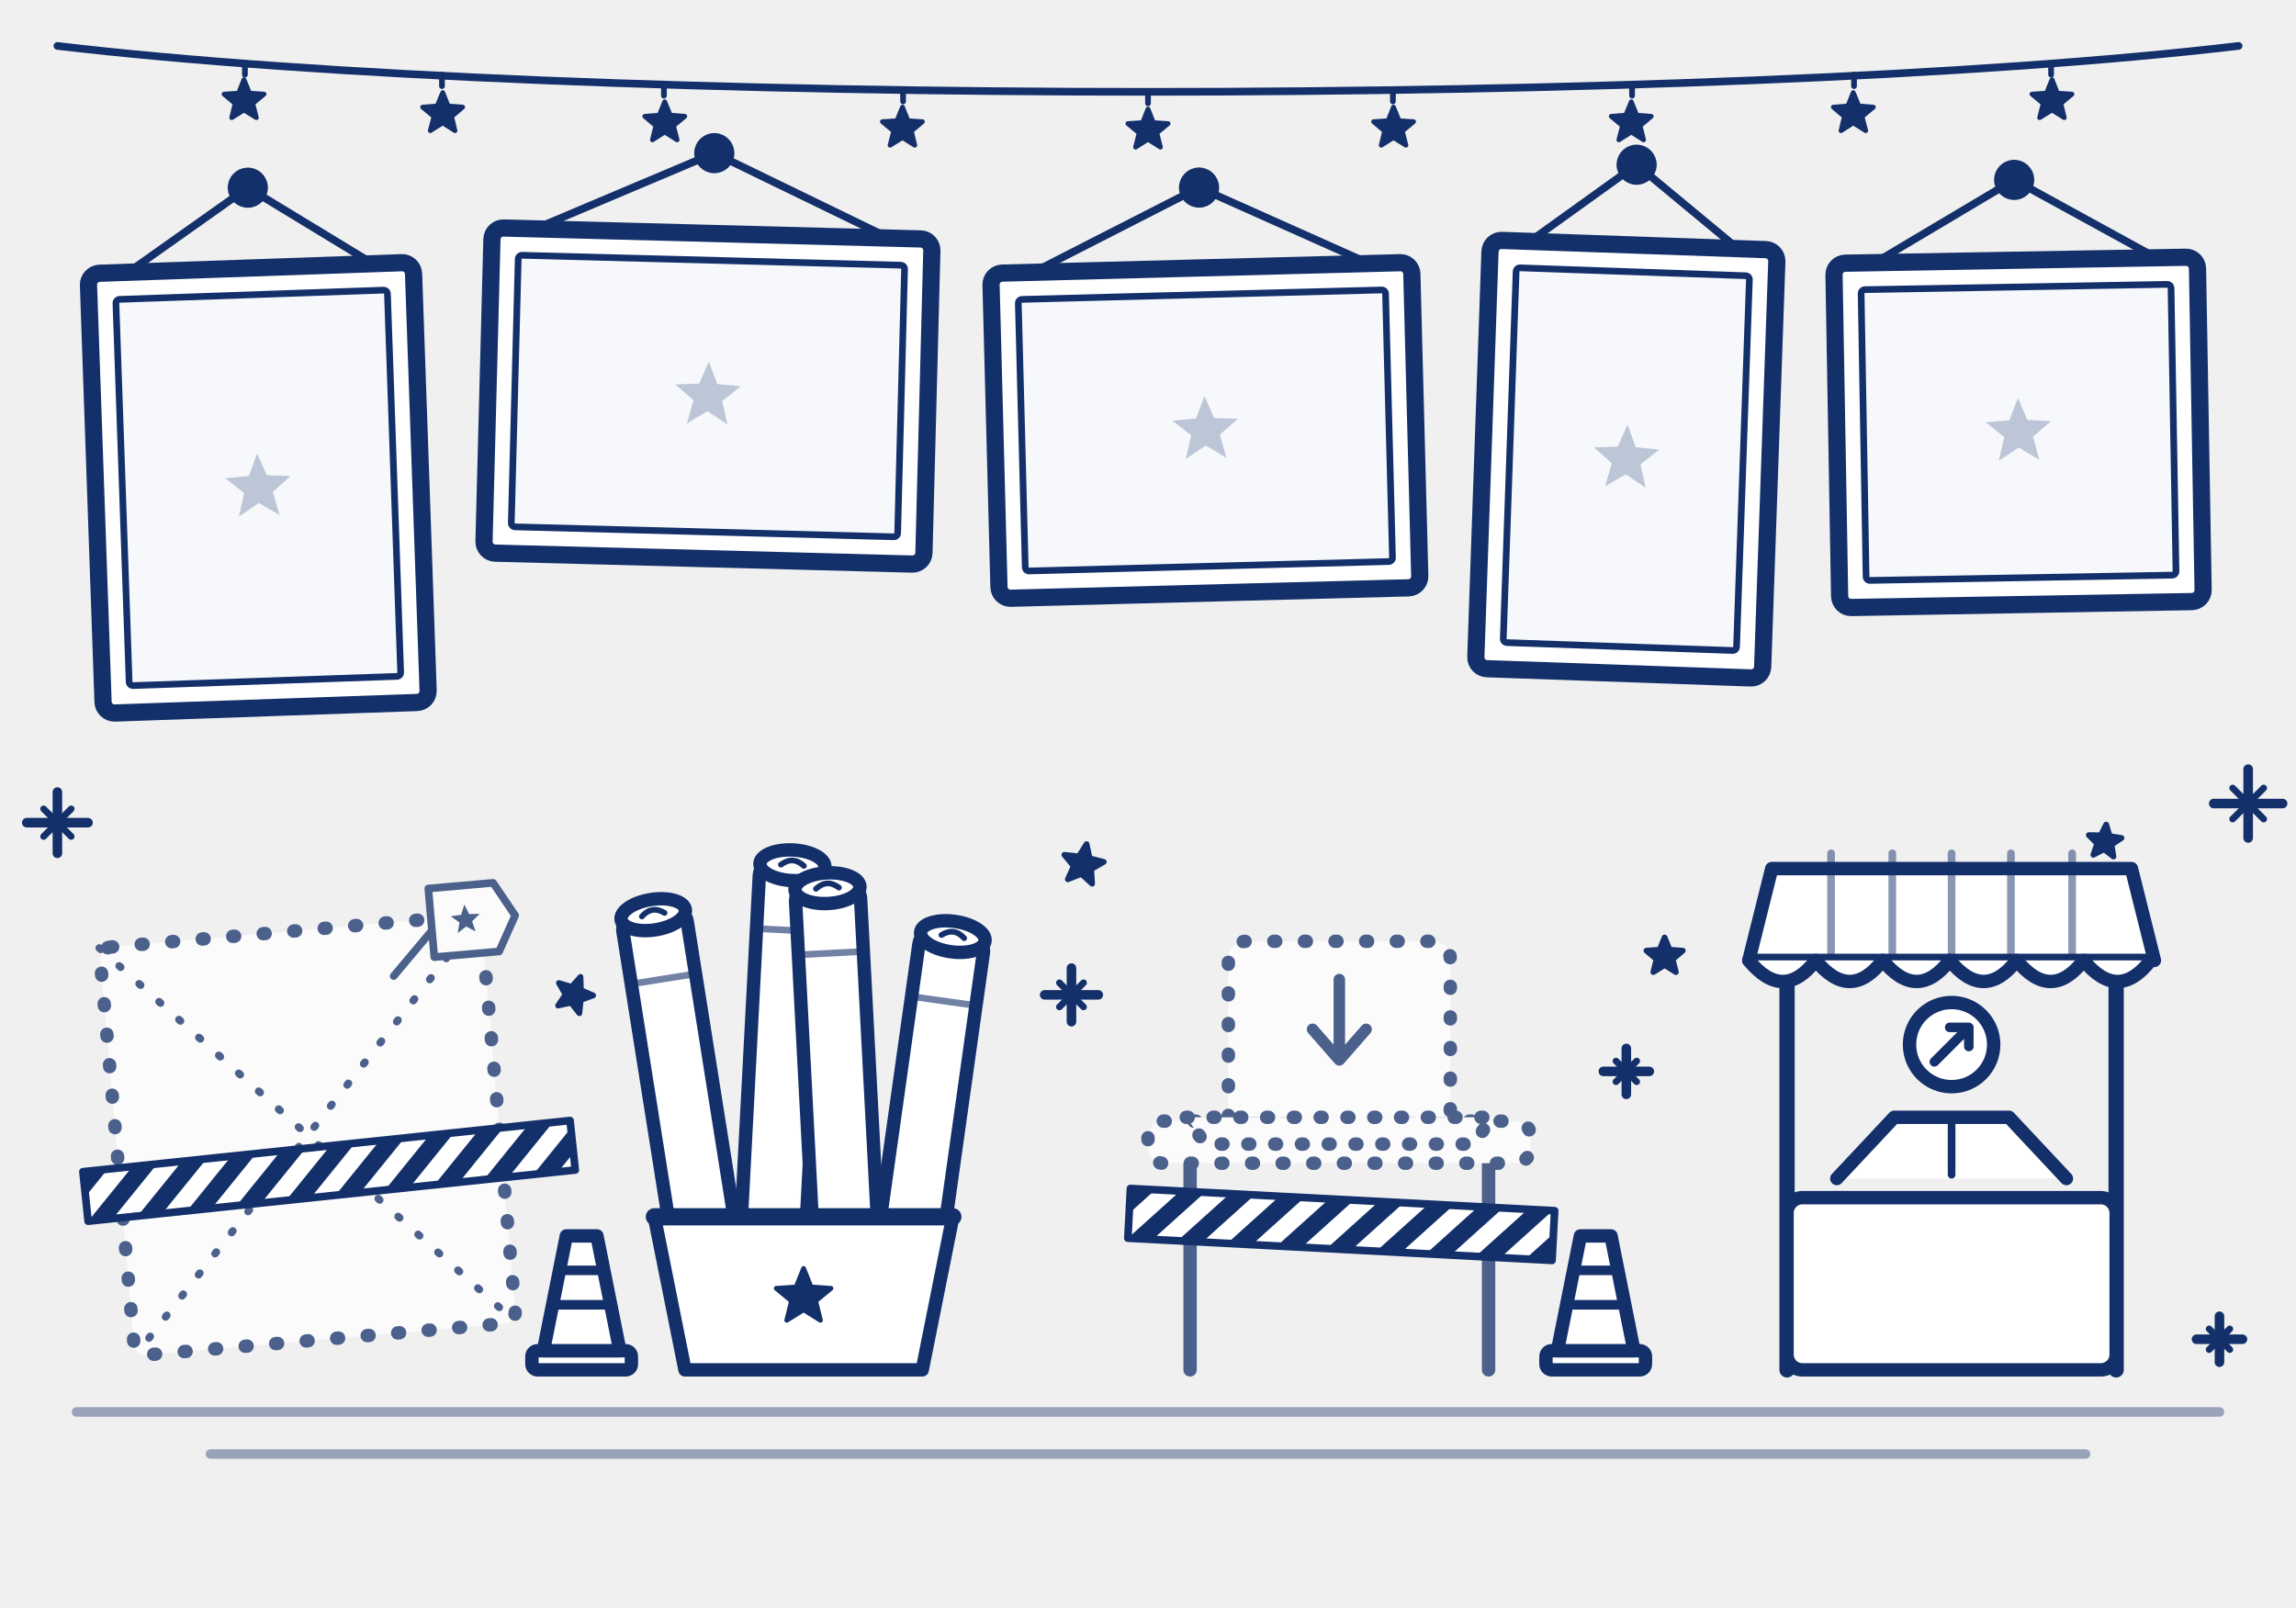
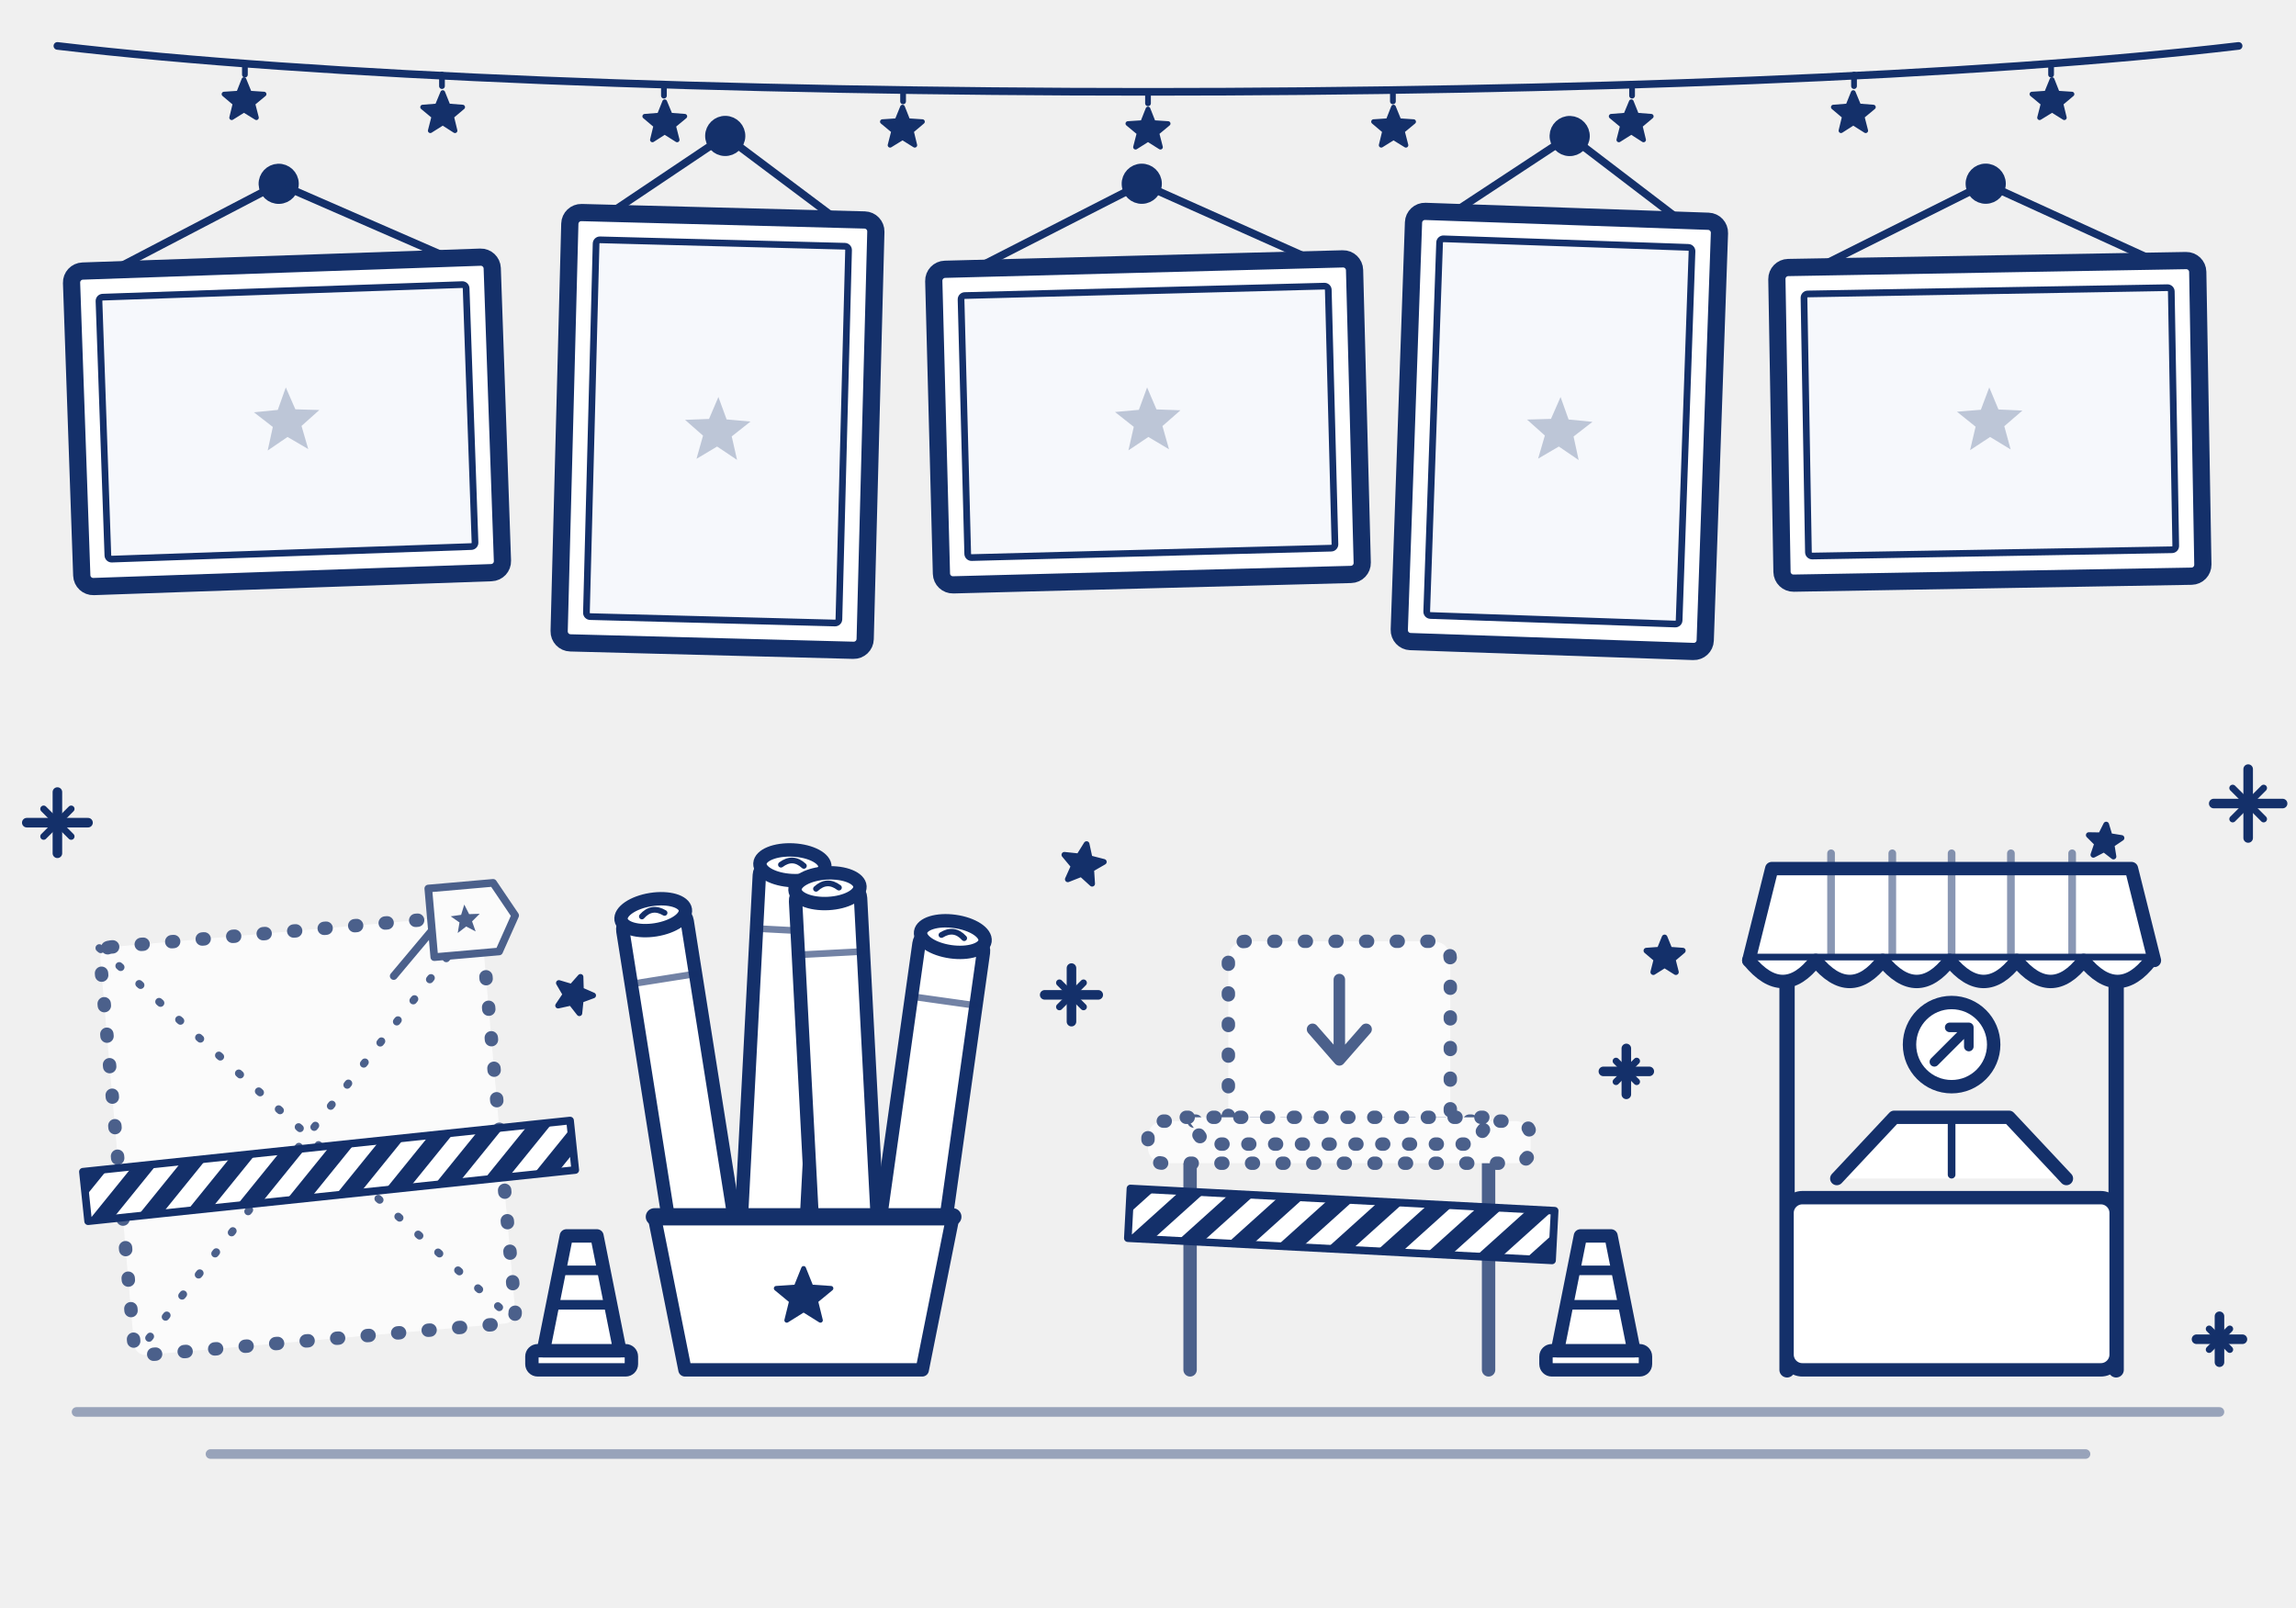
<svg xmlns="http://www.w3.org/2000/svg" viewBox="0 0 1200 840" width="1200" height="840" role="img" aria-labelledby="t">
  <g fill="none" stroke="#14306A" stroke-width="7" stroke-linecap="round" stroke-linejoin="round">
    <path d="M30 24 C 300 56, 900 56, 1170 24" stroke-width="4" />
    <path d="M127.5 41.6 L130.4 48.7 L138.0 49.2 L132.1 54.1 L134.0 61.5 L127.5 57.5 L121.1 61.5 L122.9 54.1 L117.1 49.2 L124.7 48.7 Z" fill="#14306A" stroke-width="2.5" />
    <path d="M128 33 v6" stroke-width="3" />
    <path d="M231.4 48.4 L234.2 55.4 L241.8 56.0 L236.0 60.9 L237.8 68.3 L231.4 64.2 L224.9 68.3 L226.8 60.9 L220.9 56.0 L228.5 55.4 Z" fill="#14306A" stroke-width="2.5" />
    <path d="M231 39 v6" stroke-width="3" />
    <path d="M347.4 53.2 L350.3 60.2 L357.9 60.8 L352.0 65.7 L353.9 73.1 L347.4 69.0 L341.0 73.1 L342.8 65.7 L337.0 60.8 L344.6 60.2 Z" fill="#14306A" stroke-width="2.5" />
    <path d="M347 44 v6" stroke-width="3" />
    <path d="M471.7 56.0 L474.5 63.1 L482.1 63.6 L476.3 68.5 L478.1 75.9 L471.7 71.9 L465.2 75.9 L467.1 68.5 L461.2 63.6 L468.8 63.1 Z" fill="#14306A" stroke-width="2.5" />
    <path d="M472 47 v6" stroke-width="3" />
    <path d="M600.0 57.0 L602.8 64.1 L610.5 64.6 L604.6 69.5 L606.5 76.9 L600.0 72.8 L593.5 76.9 L595.4 69.5 L589.5 64.6 L597.2 64.1 Z" fill="#14306A" stroke-width="2.5" />
    <path d="M600 48 v6" stroke-width="3" />
    <path d="M728.3 56.0 L731.2 63.1 L738.8 63.6 L732.9 68.5 L734.8 75.9 L728.3 71.9 L721.9 75.9 L723.7 68.5 L717.9 63.6 L725.5 63.1 Z" fill="#14306A" stroke-width="2.5" />
    <path d="M728 47 v6" stroke-width="3" />
    <path d="M852.6 53.2 L855.4 60.2 L863.0 60.8 L857.2 65.7 L859.0 73.1 L852.6 69.0 L846.1 73.1 L848.0 65.7 L842.1 60.8 L849.7 60.2 Z" fill="#14306A" stroke-width="2.5" />
    <path d="M853 44 v6" stroke-width="3" />
    <path d="M968.6 48.4 L971.5 55.4 L979.1 56.0 L973.2 60.9 L975.1 68.3 L968.6 64.2 L962.2 68.3 L964.0 60.9 L958.2 56.0 L965.8 55.4 Z" fill="#14306A" stroke-width="2.5" />
    <path d="M969 39 v6" stroke-width="3" />
    <path d="M1072.5 41.6 L1075.3 48.7 L1082.9 49.2 L1077.1 54.1 L1078.9 61.5 L1072.5 57.5 L1066.0 61.5 L1067.9 54.1 L1062.0 49.2 L1069.6 48.7 Z" fill="#14306A" stroke-width="2.5" />
    <path d="M1072 33 v6" stroke-width="3" />
-     <g id="canvas-calm-series" transform="rotate(-2.0 135.0 255.0)">
-       <path d="M68 142 L135.0 98 L202 142" stroke-width="4" />
-       <circle cx="135.0" cy="98" r="7" fill="#14306A" />
-       <rect x="50" y="140" width="170" height="230" rx="6" fill="#fff" stroke-width="9" />
-       <rect x="64" y="154" width="142" height="202" rx="2" fill="#F6F8FC" stroke-width="3.5" />
-       <path d="M135.0 237.0 L139.7 248.6 L152.1 249.4 L142.5 257.4 L145.6 269.6 L135.0 262.9 L124.4 269.6 L127.5 257.4 L117.9 249.4 L130.3 248.6 Z" fill="#14306A" fill-opacity="0.25" stroke="none" />
+     <g id="canvas-calm-series" transform="rotate(-2.0 150.0 220.5)">
+       <path d="M58 140 L150.0 96 L242 140" stroke-width="4" />
+       <circle cx="150.0" cy="96" r="7" fill="#14306A" />
+       <rect x="40" y="138" width="220" height="165" rx="6" fill="#fff" stroke-width="9" />
+       <rect x="54" y="152" width="192" height="137" rx="2" fill="#F6F8FC" stroke-width="3.5" />
+       <path d="M150.0 202.5 L154.6 214.1 L167.1 214.9 L157.5 222.9 L160.6 235.1 L150.0 228.4 L139.4 235.1 L142.5 222.9 L132.9 214.9 L145.4 214.1 Z" fill="#14306A" fill-opacity="0.25" stroke="none" />
    </g>
-     <g id="canvas-out-of-this-world" transform="rotate(1.5 370.0 207.0)">
-       <path d="M273 124 L370.0 80 L467 124" stroke-width="4" />
-       <circle cx="370.0" cy="80" r="7" fill="#14306A" />
-       <rect x="255" y="122" width="230" height="170" rx="6" fill="#fff" stroke-width="9" />
-       <rect x="269" y="136" width="202" height="142" rx="2" fill="#F6F8FC" stroke-width="3.5" />
-       <path d="M370.0 189.0 L374.7 200.6 L387.1 201.4 L377.5 209.4 L380.6 221.6 L370.0 214.9 L359.4 221.6 L362.5 209.4 L352.9 201.4 L365.3 200.6 Z" fill="#14306A" fill-opacity="0.25" stroke="none" />
+     <g id="canvas-out-of-this-world" transform="rotate(1.5 375.0 225.5)">
+       <path d="M313 115 L375.0 71 L437 115" stroke-width="4" />
+       <circle cx="375.0" cy="71" r="7" fill="#14306A" />
+       <rect x="295" y="113" width="160" height="225" rx="6" fill="#fff" stroke-width="9" />
+       <rect x="309" y="127" width="132" height="197" rx="2" fill="#F6F8FC" stroke-width="3.5" />
+       <path d="M375.0 207.5 L379.6 219.1 L392.1 219.9 L382.5 227.9 L385.6 240.1 L375.0 233.4 L364.4 240.1 L367.5 227.9 L357.9 219.9 L370.4 219.1 Z" fill="#14306A" fill-opacity="0.25" stroke="none" />
    </g>
-     <g id="canvas-oceans-view" transform="rotate(-1.5 630.0 225.0)">
-       <path d="M538 142 L630.0 98 L722 142" stroke-width="4" />
-       <circle cx="630.0" cy="98" r="7" fill="#14306A" />
-       <rect x="520" y="140" width="220" height="170" rx="6" fill="#fff" stroke-width="9" />
-       <rect x="534" y="154" width="192" height="142" rx="2" fill="#F6F8FC" stroke-width="3.5" />
-       <path d="M630.0 207.0 L634.7 218.6 L647.1 219.4 L637.5 227.4 L640.6 239.6 L630.0 232.9 L619.4 239.6 L622.5 227.4 L612.9 219.4 L625.3 218.6 Z" fill="#14306A" fill-opacity="0.25" stroke="none" />
+     <g id="canvas-oceans-view" transform="rotate(-1.5 600.0 220.5)">
+       <path d="M508 140 L600.0 96 L692 140" stroke-width="4" />
+       <circle cx="600.0" cy="96" r="7" fill="#14306A" />
+       <rect x="490" y="138" width="220" height="165" rx="6" fill="#fff" stroke-width="9" />
+       <rect x="504" y="152" width="192" height="137" rx="2" fill="#F6F8FC" stroke-width="3.5" />
+       <path d="M600.0 202.5 L604.6 214.1 L617.1 214.9 L607.5 222.9 L610.6 235.1 L600.0 228.4 L589.4 235.1 L592.5 222.9 L582.9 214.9 L595.4 214.1 Z" fill="#14306A" fill-opacity="0.25" stroke="none" />
    </g>
-     <g id="canvas-dance-like-you-just-dont-care" transform="rotate(2.0 850.0 240.0)">
-       <path d="M793 130 L850.0 86 L907 130" stroke-width="4" />
-       <circle cx="850.0" cy="86" r="7" fill="#14306A" />
-       <rect x="775" y="128" width="150" height="224" rx="6" fill="#fff" stroke-width="9" />
-       <rect x="789" y="142" width="122" height="196" rx="2" fill="#F6F8FC" stroke-width="3.5" />
-       <path d="M850.0 222.0 L854.7 233.6 L867.1 234.4 L857.5 242.4 L860.6 254.6 L850.0 247.9 L839.4 254.6 L842.5 242.4 L832.9 234.4 L845.3 233.6 Z" fill="#14306A" fill-opacity="0.25" stroke="none" />
+     <g id="canvas-dance-like-you-just-dont-care" transform="rotate(2.0 815.0 225.5)">
+       <path d="M753 115 L815.0 71 L877 115" stroke-width="4" />
+       <circle cx="815.0" cy="71" r="7" fill="#14306A" />
+       <rect x="735" y="113" width="160" height="225" rx="6" fill="#fff" stroke-width="9" />
+       <rect x="749" y="127" width="132" height="197" rx="2" fill="#F6F8FC" stroke-width="3.5" />
+       <path d="M815.0 207.5 L819.6 219.1 L832.1 219.9 L822.5 227.9 L825.6 240.1 L815.0 233.4 L804.4 240.1 L807.5 227.9 L797.9 219.9 L810.4 219.1 Z" fill="#14306A" fill-opacity="0.25" stroke="none" />
    </g>
-     <g id="canvas-unique-one-of-a-kind" transform="rotate(-1.0 1055.0 226.0)">
-       <path d="M978 138 L1055.0 94 L1132 138" stroke-width="4" />
-       <circle cx="1055.0" cy="94" r="7" fill="#14306A" />
-       <rect x="960" y="136" width="190" height="180" rx="6" fill="#fff" stroke-width="9" />
-       <rect x="974" y="150" width="162" height="152" rx="2" fill="#F6F8FC" stroke-width="3.5" />
-       <path d="M1055.0 208.0 L1059.7 219.6 L1072.1 220.4 L1062.5 228.4 L1065.6 240.6 L1055.0 233.9 L1044.4 240.6 L1047.5 228.4 L1037.9 220.4 L1050.3 219.6 Z" fill="#14306A" fill-opacity="0.25" stroke="none" />
+     <g id="canvas-unique-one-of-a-kind" transform="rotate(-1.0 1040.0 220.5)">
+       <path d="M948 140 L1040.0 96 L1132 140" stroke-width="4" />
+       <circle cx="1040.0" cy="96" r="7" fill="#14306A" />
+       <rect x="930" y="138" width="220" height="165" rx="6" fill="#fff" stroke-width="9" />
+       <rect x="944" y="152" width="192" height="137" rx="2" fill="#F6F8FC" stroke-width="3.5" />
+       <path d="M1040.0 202.5 L1044.6 214.1 L1057.1 214.9 L1047.5 222.9 L1050.6 235.1 L1040.0 228.4 L1029.4 235.1 L1032.5 222.9 L1022.9 214.9 L1035.4 214.1 Z" fill="#14306A" fill-opacity="0.25" stroke="none" />
    </g>
    <g id="object-originals" transform="rotate(-5 170 698)" opacity="0.75">
      <rect x="70" y="486" width="200" height="214" rx="6" fill="#fff" stroke-dasharray="1 15" />
      <path d="M70 486 L270 700 M270 486 L70 700" stroke-width="4" stroke-dasharray="1 13" />
      <path d="M110 606 h120" stroke-width="5" stroke-dasharray="1 12" />
      <path d="M222 514 l22 -22" stroke-width="4" />
      <path d="M244 470 h34 l10 18 l-10 18 h-34 z" fill="#fff" stroke-width="4" />
      <path d="M262.0 480.0 L264.1 485.2 L269.6 485.5 L265.3 489.1 L266.7 494.5 L262.0 491.5 L257.3 494.5 L258.7 489.1 L254.4 485.5 L259.9 485.2 Z" fill="#14306A" stroke="none" />
    </g>
    <g id="object-prints">
      <g transform="translate(368,646) rotate(-9)">
        <rect x="-17" y="-170" width="34" height="164" rx="6" fill="#fff" />
        <ellipse cx="0" cy="-170" rx="17" ry="8" fill="#fff" />
        <path d="M-6 -170 q6 -5 12 0" stroke-width="3" />
        <path d="M-17 -136 h34" stroke-width="3.5" stroke-opacity="0.6" />
      </g>
      <g transform="translate(404,646) rotate(3)">
        <rect x="-17" y="-194" width="34" height="188" rx="6" fill="#fff" />
        <ellipse cx="0" cy="-194" rx="17" ry="8" fill="#fff" />
        <path d="M-6 -194 q6 -5 12 0" stroke-width="3" />
        <path d="M-17 -160 h34" stroke-width="3.5" stroke-opacity="0.6" />
      </g>
      <g transform="translate(442,646) rotate(-3)">
        <rect x="-17" y="-182" width="34" height="176" rx="6" fill="#fff" />
        <ellipse cx="0" cy="-182" rx="17" ry="8" fill="#fff" />
        <path d="M-6 -182 q6 -5 12 0" stroke-width="3" />
        <path d="M-17 -148 h34" stroke-width="3.5" stroke-opacity="0.6" />
      </g>
      <g transform="translate(476,646) rotate(8)">
        <rect x="-17" y="-158" width="34" height="152" rx="6" fill="#fff" />
        <ellipse cx="0" cy="-158" rx="17" ry="8" fill="#fff" />
        <path d="M-6 -158 q6 -5 12 0" stroke-width="3" />
        <path d="M-17 -124 h34" stroke-width="3.5" stroke-opacity="0.6" />
      </g>
      <path d="M342 636 H498 L482 716 H358 Z" fill="#fff" />
      <path d="M342 636 H498" stroke-width="9" />
      <path d="M420.0 663.0 L423.9 672.7 L434.3 673.4 L426.3 680.0 L428.8 690.1 L420.0 684.6 L411.2 690.1 L413.7 680.0 L405.7 673.4 L416.1 672.7 Z" fill="#14306A" stroke-width="2.5" />
    </g>
    <g id="object-downloads" opacity="0.75">
      <path d="M622 606 V716 M778 606 V716" />
      <rect x="600" y="586" width="200" height="22" rx="8" fill="#fff" stroke-dasharray="1 15" />
      <path d="M642 584 V502 Q642 492 652 492 H748 Q758 492 758 502 V584" fill="#fff" stroke-dasharray="1 15" />
      <path d="M620 584 H780 L770 598 H630 Z" fill="#fff" stroke-dasharray="1 13" />
      <path d="M700 512 V552 M686 538 L700 554 L714 538" stroke-width="6" />
    </g>
    <g id="object-redbubble">
      <path d="M934 716 V506 M1106 716 V506" stroke-width="8" />
      <path d="M914 502 H1126 L1114 454 H926 Z" fill="#fff" />
      <path d="M957 446 L957 502" stroke-width="4" stroke-opacity="0.5" />
      <path d="M989 446 L989 502" stroke-width="4" stroke-opacity="0.5" />
      <path d="M1020 446 L1020 502" stroke-width="4" stroke-opacity="0.5" />
      <path d="M1051 446 L1051 502" stroke-width="4" stroke-opacity="0.5" />
      <path d="M1083 446 L1083 502" stroke-width="4" stroke-opacity="0.5" />
      <path d="M914 502 q18 22 35 0 q18 22 35 0 q18 22 35 0 q18 22 35 0 q18 22 35 0 q18 22 35 0" fill="#fff" />
      <rect x="934" y="626" width="172" height="90" rx="8" fill="#fff" />
      <path d="M960 616 l30 -32 h60 l30 32" fill="#fff" />
      <path d="M1020 586 v28" stroke-width="4" />
      <g transform="translate(1020,546)">
        <circle r="22" fill="#fff" />
        <path d="M-9 9 L9 -9 M-1 -9 H9 V1" stroke-width="5" />
      </g>
    </g>
    <g transform="rotate(-6 172.0 612)">
      <defs>
        <clipPath id="tape-a">
          <rect x="44" y="599" width="256" height="26" />
        </clipPath>
      </defs>
      <rect x="44" y="599" width="256" height="26" fill="#fff" stroke="none" />
      <g clip-path="url(#tape-a)">
        <path d="M18 625 L31 625 L57 599 L44 599 Z" fill="#14306A" stroke="none" />
        <path d="M44 625 L57 625 L83 599 L70 599 Z" fill="#14306A" stroke="none" />
        <path d="M70 625 L83 625 L109 599 L96 599 Z" fill="#14306A" stroke="none" />
        <path d="M96 625 L109 625 L135 599 L122 599 Z" fill="#14306A" stroke="none" />
        <path d="M122 625 L135 625 L161 599 L148 599 Z" fill="#14306A" stroke="none" />
        <path d="M148 625 L161 625 L187 599 L174 599 Z" fill="#14306A" stroke="none" />
        <path d="M174 625 L187 625 L213 599 L200 599 Z" fill="#14306A" stroke="none" />
        <path d="M200 625 L213 625 L239 599 L226 599 Z" fill="#14306A" stroke="none" />
        <path d="M226 625 L239 625 L265 599 L252 599 Z" fill="#14306A" stroke="none" />
        <path d="M252 625 L265 625 L291 599 L278 599 Z" fill="#14306A" stroke="none" />
        <path d="M278 625 L291 625 L317 599 L304 599 Z" fill="#14306A" stroke="none" />
      </g>
      <rect x="44" y="599" width="256" height="26" fill="none" stroke-width="4" />
    </g>
    <g>
      <rect x="278" y="706" width="52" height="10" rx="3" fill="#fff" />
      <path d="M284 706 L296 646 H312 L324 706 Z" fill="#fff" />
      <path d="M289 682 H319 M293 664 H315" stroke-width="5" />
    </g>
    <g transform="rotate(3 701.0 640)">
      <defs>
        <clipPath id="tape-b">
          <rect x="590" y="627" width="222" height="26" />
        </clipPath>
      </defs>
      <rect x="590" y="627" width="222" height="26" fill="#fff" stroke="none" />
      <g clip-path="url(#tape-b)">
        <path d="M564 653 L577 653 L603 627 L590 627 Z" fill="#14306A" stroke="none" />
        <path d="M590 653 L603 653 L629 627 L616 627 Z" fill="#14306A" stroke="none" />
        <path d="M616 653 L629 653 L655 627 L642 627 Z" fill="#14306A" stroke="none" />
        <path d="M642 653 L655 653 L681 627 L668 627 Z" fill="#14306A" stroke="none" />
        <path d="M668 653 L681 653 L707 627 L694 627 Z" fill="#14306A" stroke="none" />
        <path d="M694 653 L707 653 L733 627 L720 627 Z" fill="#14306A" stroke="none" />
        <path d="M720 653 L733 653 L759 627 L746 627 Z" fill="#14306A" stroke="none" />
        <path d="M746 653 L759 653 L785 627 L772 627 Z" fill="#14306A" stroke="none" />
        <path d="M772 653 L785 653 L811 627 L798 627 Z" fill="#14306A" stroke="none" />
        <path d="M798 653 L811 653 L837 627 L824 627 Z" fill="#14306A" stroke="none" />
      </g>
      <rect x="590" y="627" width="222" height="26" fill="none" stroke-width="4" />
    </g>
    <g>
      <rect x="808" y="706" width="52" height="10" rx="3" fill="#fff" />
      <path d="M814 706 L826 646 H842 L854 706 Z" fill="#fff" />
      <path d="M819 682 H849 M823 664 H845" stroke-width="5" />
    </g>
    <path d="M40 738 H1160 M110 760 H1090" stroke-width="5" stroke-opacity="0.4" />
    <g stroke-width="5">
      <path d="M30 414 V446 M14 430 H46" />
      <path d="M22.8 422.8 L37.2 437.2 M37.2 422.8 L22.8 437.2" stroke-width="3.5" />
      <path d="M1175 402 V438 M1157 420 H1193" />
      <path d="M1166.9 411.9 L1183.1 428.1 M1183.1 411.9 L1166.9 428.1" stroke-width="3.5" />
      <path d="M560 506 V534 M546 520 H574" />
      <path d="M553.7 513.7 L566.3 526.3 M566.3 513.7 L553.7 526.3" stroke-width="3.5" />
      <path d="M850 548 V572 M838 560 H862" />
      <path d="M844.6 554.6 L855.4 565.4 M855.4 554.6 L844.6 565.4" stroke-width="3.5" />
      <path d="M1160 688 V712 M1148 700 H1172" />
      <path d="M1154.6 694.6 L1165.4 705.4 M1165.4 694.6 L1154.6 705.4" stroke-width="3.5" />
    </g>
  </g>
  <path d="M567.9 441.2 L569.5 448.6 L576.9 450.5 L570.3 454.3 L570.8 461.9 L565.2 456.8 L558.1 459.6 L561.2 452.7 L556.3 446.8 L563.9 447.6 Z" fill="#14306A" stroke="#14306A" stroke-width="3" stroke-linejoin="round" />
  <path d="M870.0 490.0 L872.6 496.4 L879.5 496.9 L874.2 501.4 L875.9 508.1 L870.0 504.4 L864.1 508.1 L865.8 501.4 L860.5 496.9 L867.4 496.4 Z" fill="#14306A" stroke="#14306A" stroke-width="3" stroke-linejoin="round" />
  <path d="M303.4 510.6 L303.6 517.5 L310.0 520.3 L303.5 522.7 L302.8 529.6 L298.5 524.1 L291.7 525.6 L295.6 519.8 L292.1 513.8 L298.8 515.8 Z" fill="#14306A" stroke="#14306A" stroke-width="3" stroke-linejoin="round" />
  <path d="M1100.8 431.0 L1102.6 437.0 L1108.8 438.0 L1103.6 441.5 L1104.6 447.7 L1099.7 443.9 L1094.1 446.8 L1096.1 440.9 L1091.7 436.5 L1098.0 436.6 Z" fill="#14306A" stroke="#14306A" stroke-width="3" stroke-linejoin="round" />
</svg>
